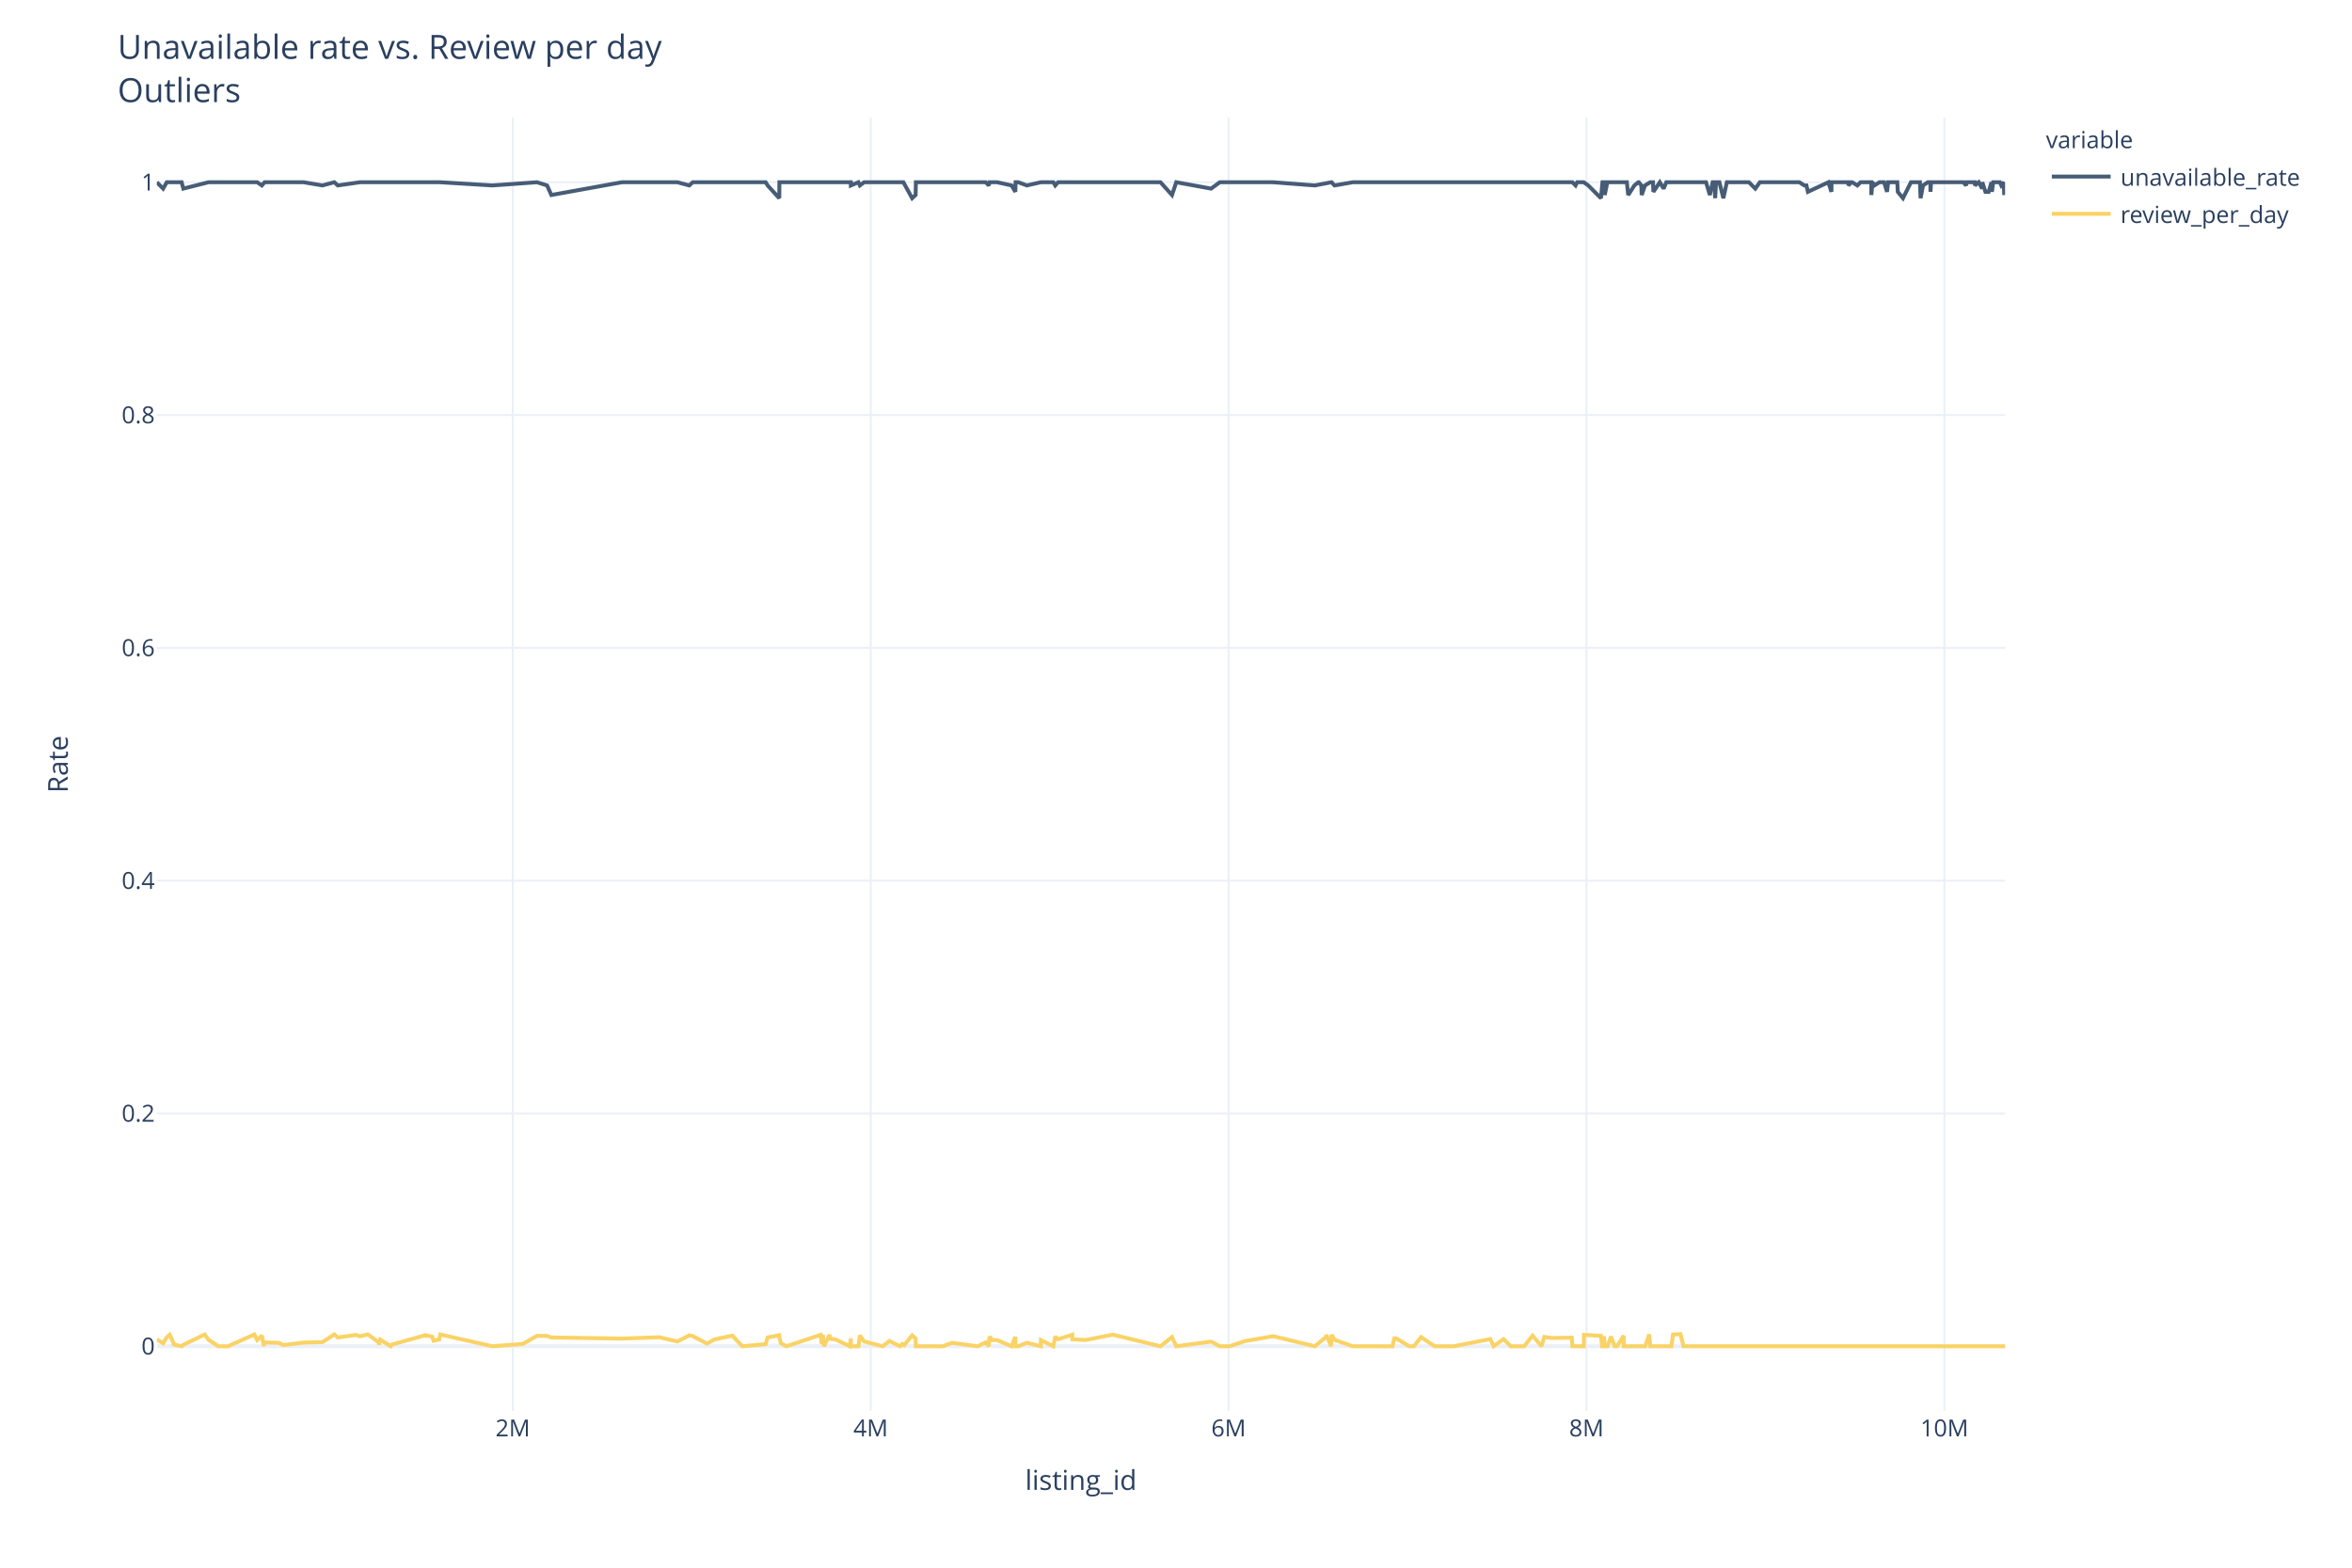
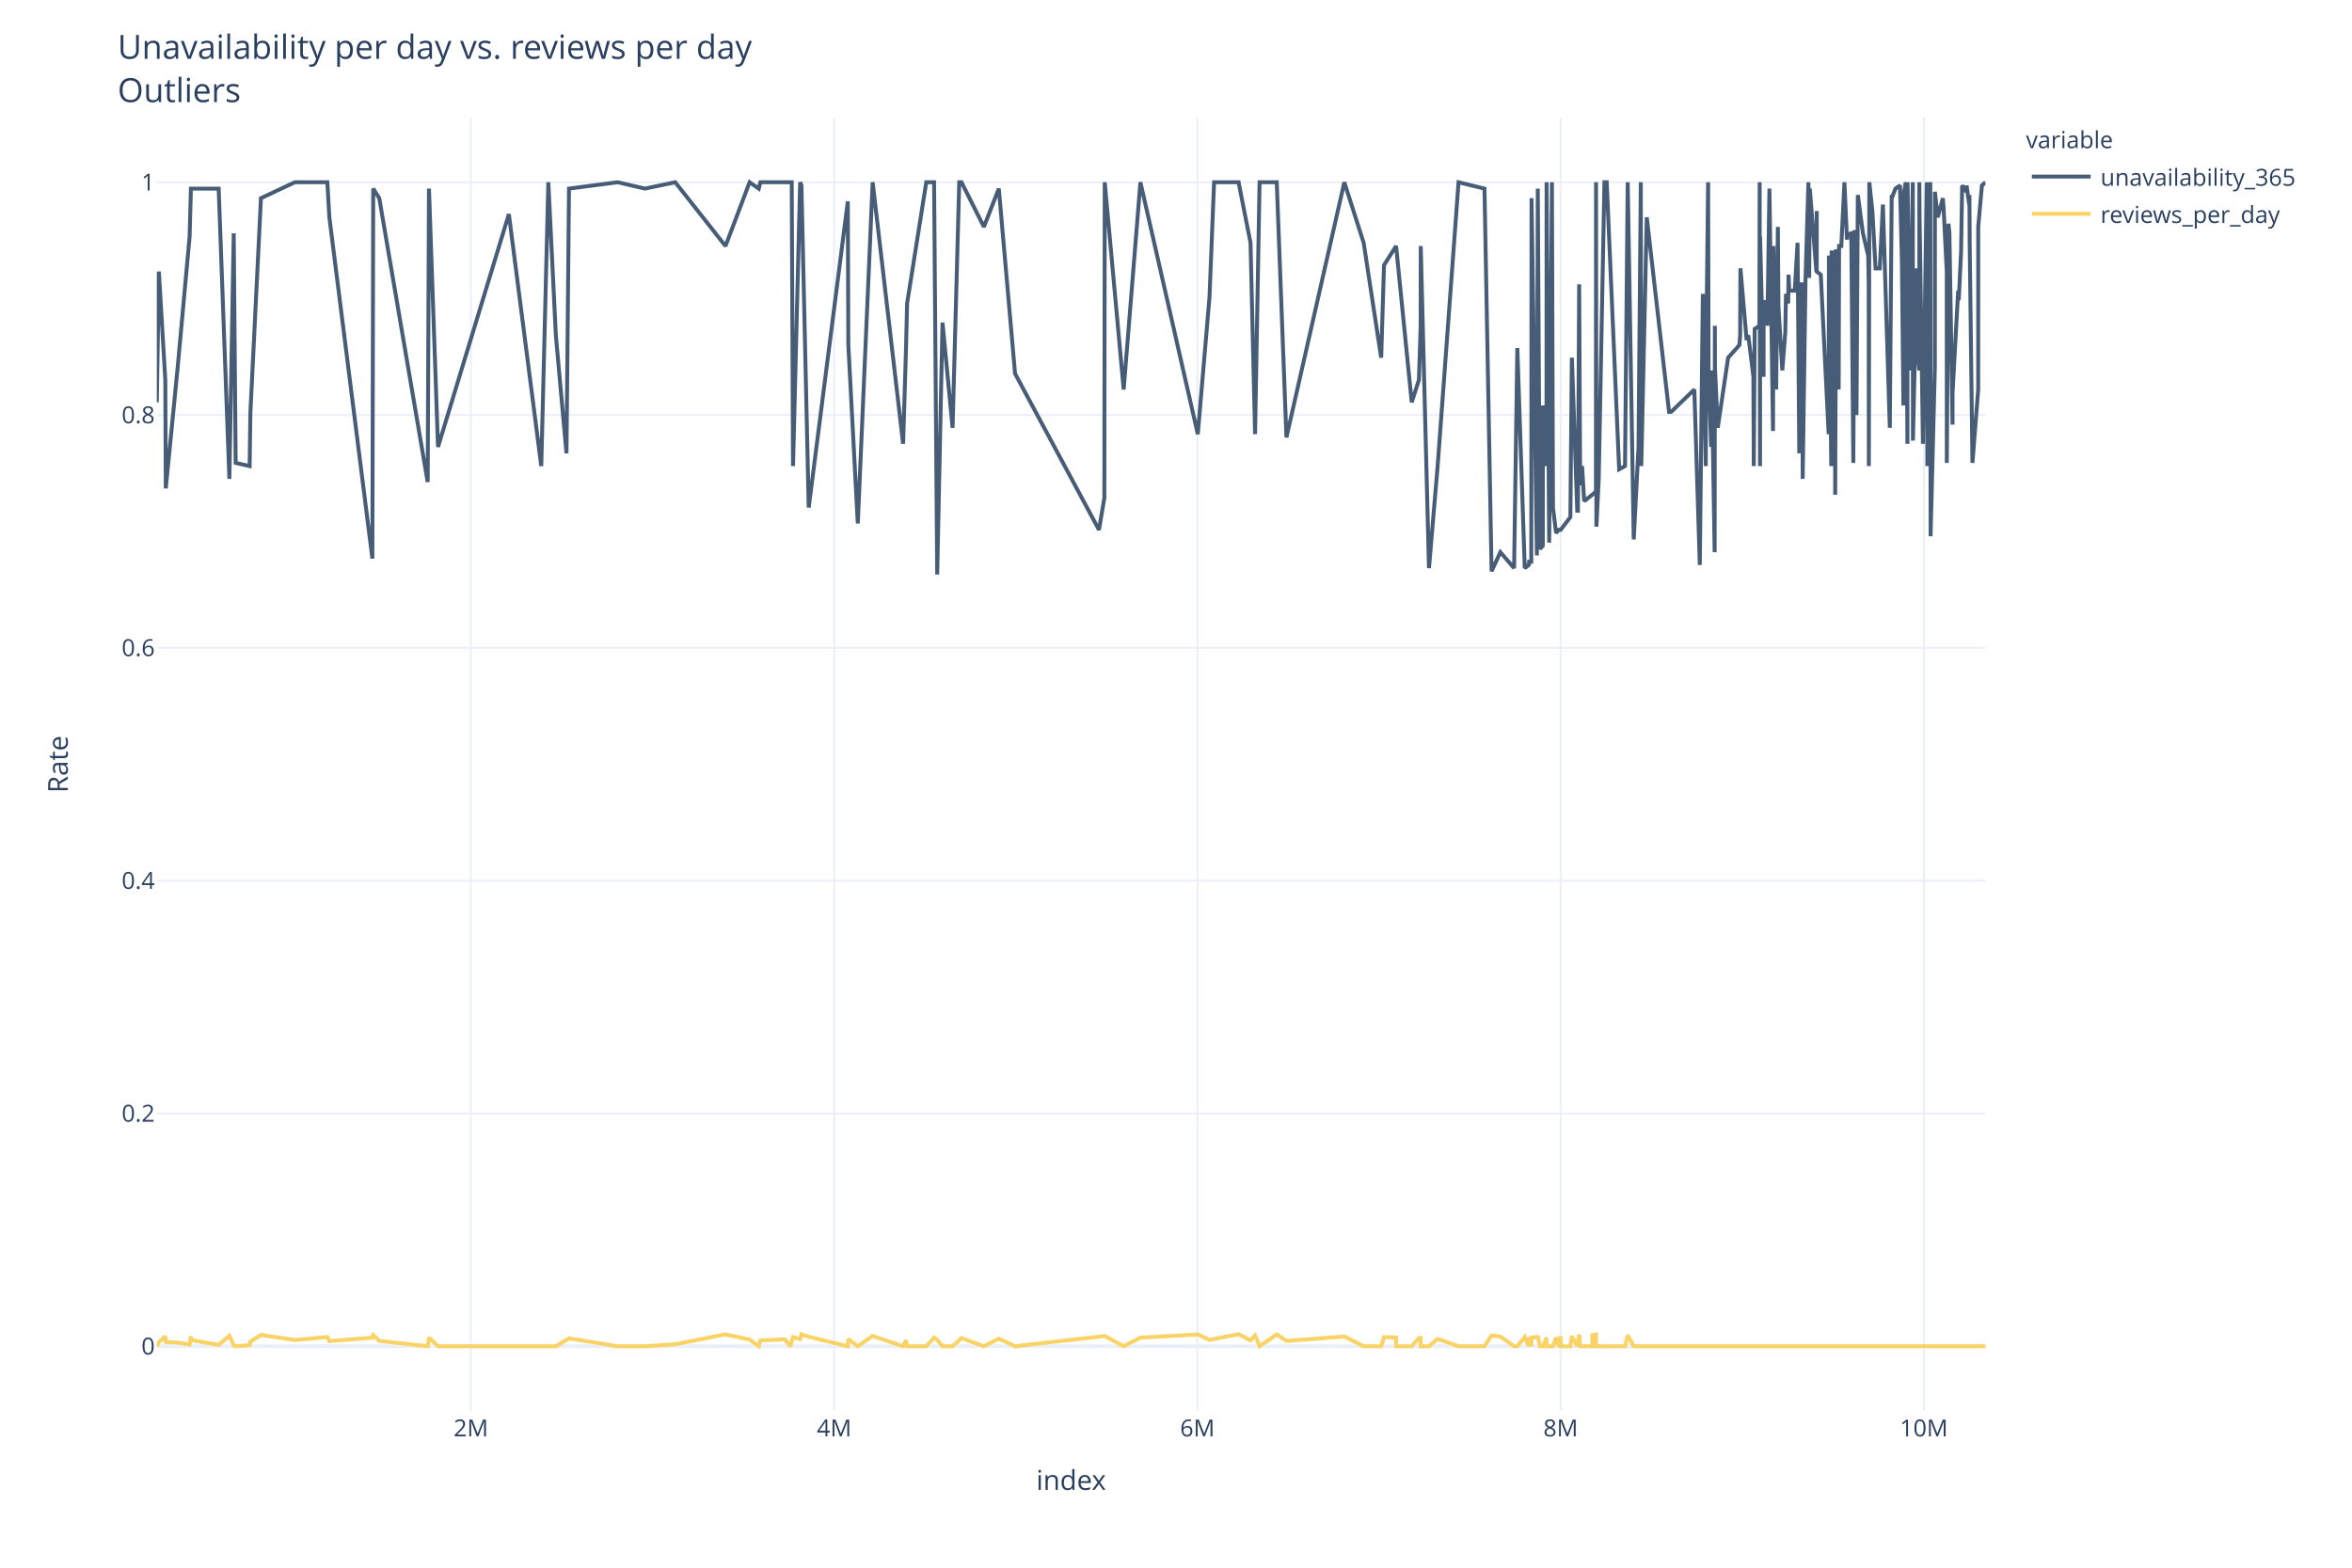
<svg xmlns="http://www.w3.org/2000/svg" class="main-svg" width="1200" height="800" style="" viewBox="0 0 1200 800">
  <rect x="0" y="0" width="1200" height="800" style="fill: rgb(255, 255, 255); fill-opacity: 1;" />
-   <defs id="defs-f51dd3">
+   <defs id="defs-553930">
    <g class="clips">
-       <clipPath id="clipf51dd3xyplot" class="plotclip">
-         <rect width="943" height="660" />
+       <clipPath id="clip553930xyplot" class="plotclip">
+         <rect width="933" height="660" />
      </clipPath>
-       <clipPath class="axesclip" id="clipf51dd3x">
-         <rect x="80" y="0" width="943" height="800" />
+       <clipPath class="axesclip" id="clip553930x">
+         <rect x="80" y="0" width="933" height="800" />
      </clipPath>
-       <clipPath class="axesclip" id="clipf51dd3y">
+       <clipPath class="axesclip" id="clip553930y">
        <rect x="0" y="60" width="1200" height="660" />
      </clipPath>
-       <clipPath class="axesclip" id="clipf51dd3xy">
-         <rect x="80" y="60" width="943" height="660" />
+       <clipPath class="axesclip" id="clip553930xy">
+         <rect x="80" y="60" width="933" height="660" />
      </clipPath>
    </g>
    <g class="gradients" />
  </defs>
  <g class="bglayer" />
  <g class="layer-below">
    <g class="imagelayer" />
    <g class="shapelayer" />
  </g>
  <g class="cartesianlayer">
    <g class="subplot xy">
      <g class="layer-subplot">
        <g class="shapelayer" />
        <g class="imagelayer" />
      </g>
      <g class="gridlayer">
        <g class="x">
-           <path class="xgrid crisp" transform="translate(261.63,0)" d="M0,60v660" style="stroke: rgb(235, 240, 248); stroke-opacity: 1; stroke-width: 1px;" />
-           <path class="xgrid crisp" transform="translate(444.23,0)" d="M0,60v660" style="stroke: rgb(235, 240, 248); stroke-opacity: 1; stroke-width: 1px;" />
-           <path class="xgrid crisp" transform="translate(626.83,0)" d="M0,60v660" style="stroke: rgb(235, 240, 248); stroke-opacity: 1; stroke-width: 1px;" />
-           <path class="xgrid crisp" transform="translate(809.43,0)" d="M0,60v660" style="stroke: rgb(235, 240, 248); stroke-opacity: 1; stroke-width: 1px;" />
-           <path class="xgrid crisp" transform="translate(992.04,0)" d="M0,60v660" style="stroke: rgb(235, 240, 248); stroke-opacity: 1; stroke-width: 1px;" />
+           <path class="xgrid crisp" transform="translate(240.27,0)" d="M0,60v660" style="stroke: rgb(235, 240, 248); stroke-opacity: 1; stroke-width: 1px;" />
+           <path class="xgrid crisp" transform="translate(425.6,0)" d="M0,60v660" style="stroke: rgb(235, 240, 248); stroke-opacity: 1; stroke-width: 1px;" />
+           <path class="xgrid crisp" transform="translate(610.92,0)" d="M0,60v660" style="stroke: rgb(235, 240, 248); stroke-opacity: 1; stroke-width: 1px;" />
+           <path class="xgrid crisp" transform="translate(796.25,0)" d="M0,60v660" style="stroke: rgb(235, 240, 248); stroke-opacity: 1; stroke-width: 1px;" />
+           <path class="xgrid crisp" transform="translate(981.57,0)" d="M0,60v660" style="stroke: rgb(235, 240, 248); stroke-opacity: 1; stroke-width: 1px;" />
        </g>
        <g class="y">
-           <path class="ygrid crisp" transform="translate(0,568.2)" d="M80,0h943" style="stroke: rgb(235, 240, 248); stroke-opacity: 1; stroke-width: 1px;" />
-           <path class="ygrid crisp" transform="translate(0,449.4)" d="M80,0h943" style="stroke: rgb(235, 240, 248); stroke-opacity: 1; stroke-width: 1px;" />
-           <path class="ygrid crisp" transform="translate(0,330.6)" d="M80,0h943" style="stroke: rgb(235, 240, 248); stroke-opacity: 1; stroke-width: 1px;" />
-           <path class="ygrid crisp" transform="translate(0,211.8)" d="M80,0h943" style="stroke: rgb(235, 240, 248); stroke-opacity: 1; stroke-width: 1px;" />
-           <path class="ygrid crisp" transform="translate(0,93)" d="M80,0h943" style="stroke: rgb(235, 240, 248); stroke-opacity: 1; stroke-width: 1px;" />
+           <path class="ygrid crisp" transform="translate(0,568.2)" d="M80,0h933" style="stroke: rgb(235, 240, 248); stroke-opacity: 1; stroke-width: 1px;" />
+           <path class="ygrid crisp" transform="translate(0,449.4)" d="M80,0h933" style="stroke: rgb(235, 240, 248); stroke-opacity: 1; stroke-width: 1px;" />
+           <path class="ygrid crisp" transform="translate(0,330.6)" d="M80,0h933" style="stroke: rgb(235, 240, 248); stroke-opacity: 1; stroke-width: 1px;" />
+           <path class="ygrid crisp" transform="translate(0,211.8)" d="M80,0h933" style="stroke: rgb(235, 240, 248); stroke-opacity: 1; stroke-width: 1px;" />
+           <path class="ygrid crisp" transform="translate(0,93)" d="M80,0h933" style="stroke: rgb(235, 240, 248); stroke-opacity: 1; stroke-width: 1px;" />
        </g>
      </g>
      <g class="zerolinelayer">
-         <path class="yzl zl crisp" transform="translate(0,687)" d="M80,0h943" style="stroke: rgb(235, 240, 248); stroke-opacity: 1; stroke-width: 2px;" />
+         <path class="yzl zl crisp" transform="translate(0,687)" d="M80,0h933" style="stroke: rgb(235, 240, 248); stroke-opacity: 1; stroke-width: 2px;" />
      </g>
      <path class="xlines-below" />
      <path class="ylines-below" />
      <g class="overlines-below" />
      <g class="xaxislayer-below" />
      <g class="yaxislayer-below" />
      <g class="overaxes-below" />
-       <g class="plot" transform="translate(80,60)" clip-path="url('#clipf51dd3xyplot')">
+       <g class="plot" transform="translate(80,60)" clip-path="url('#clip553930xyplot')">
        <g class="scatterlayer mlayer">
-           <g class="trace scatter trace9006c9" style="stroke-miterlimit: 2; opacity: 1;">
+           <g class="trace scatter tracef62af7" style="stroke-miterlimit: 2; opacity: 1;">
            <g class="fills" />
            <g class="errorbars" />
            <g class="lines">
-               <path class="js-line" d="M0,33L3.23,36.25L5.1,33L12.67,33L13.54,36.25L26.4,33L31.39,33L51.22,33L53.62,34.63L55,33L62.21,33L74.89,33L84.52,34.63L90.58,33L92.35,34.63L103.62,33L107.72,33L144.6,33L171.2,34.63L193.94,33L199.12,34.63L201.29,39.51L237.34,33L265.58,33L271.65,34.63L273.46,33L280.75,33L310.65,33L311.65,34.63L317.58,41.14L317.65,33L354.09,33L354.1,34.63L354.12,33L354.12,34.63L357.96,33L358.72,34.63L360.88,33L380.91,33L385.38,41.14L387.14,39.51L387.29,33L422.93,33L424.47,34.63L424.88,33L425.97,33L428.7,33L436.12,34.63L438.02,37.88L438.15,33L439.52,33L443.91,34.63L451.06,33L457.43,33L458.39,34.63L459.84,33L512.08,33L517.96,39.51L520.13,33L537.92,36.25L542.35,33L547.31,33L569.61,33L590.81,34.63L599.37,33L600.87,34.63L610.22,33L624.44,33L722.26,33L723.86,34.63L724.69,33L728.02,33L730.33,34.63L736.82,41.14L737.58,33L738.35,33L738.73,39.51L740.07,33L750.03,33L750.72,39.51L753.87,34.63L755.9,33L756.12,33L757.43,34.63L757.59,39.51L759.28,34.63L761.99,33L763.37,33L763.56,37.88L766.84,33L768.8,36.25L770.16,33L790.43,33L792.37,39.51L793.8,33L794.71,33L795.07,41.14L795.55,33L797.25,33L799.26,41.14L801.04,33L803.83,33L812.29,33L815.56,36.25L817.9,33L822.06,33L838.03,33L840.58,34.63L841.65,34.63L842.42,37.88L852.86,33L854.39,37.88L854.47,33L858.1,33L863.05,33L863.07,34.63L864.56,33L865,33L867.63,34.63L869.24,33L874.76,33L874.77,39.51L875.33,33L876.35,34.63L878.89,33L881.29,33L882.76,37.88L883.35,33L888.01,33L888.25,37.88L890.91,41.14L894.98,33L899.57,33L899.88,41.14L901.14,34.63L903.58,33L904.86,33L904.94,37.88L905.23,33L909.35,33L921.72,33L923.11,34.63L923.35,33L924.99,33L927.61,33L927.62,34.63L929.58,33L931.3,36.25L931.38,33L932.98,37.88L934.63,37.88L936.05,33L936.27,37.88L936.94,33L940.33,33L941.09,34.63L942.36,33L942.55,39.51L943,33" style="vector-effect: non-scaling-stroke; fill: none; stroke: rgb(71, 92, 118); stroke-opacity: 1; stroke-width: 2px; opacity: 1;" />
+               <path class="js-line" d="M0,145.29L1.06,78.57L4.34,133.9L4.58,189.23L10.66,127.39L16.74,60.67L17.4,36.25L31.56,36.25L37.03,184.35L39.25,59.04L40.23,176.21L47.36,177.84L47.76,150.17L53.14,41.14L70.43,33L87.02,33L88.04,50.9L109.99,225.03L110.42,36.25L113.5,41.14L138.21,185.98L138.86,36.25L143.48,168.07L179.62,49.27L196.16,177.84L199.76,33L203.6,111.12L209.02,171.33L210.3,36.25L235.18,33L249.07,36.25L264.51,33L290.15,65.55L302.46,33L307.12,36.25L307.94,33L320.47,33L323.94,33L324.6,177.84L328.24,33L328.9,34.63L332.61,198.99L352.56,42.76L352.82,116L357.65,207.13L365.23,33L380.77,166.45L382.26,117.62L382.81,94.84L392.59,33L396.57,33L398.16,233.17L400.87,104.61L406.01,158.31L409.41,33L410.57,33L421.99,55.78L429.6,36.25L437.88,130.64L480.7,210.39L483.45,194.11L483.64,33L493.3,138.78L501.84,33L531.12,161.56L537.09,91.59L539.43,33L550.47,33L551.93,33L558.02,63.92L560.34,161.56L562.64,33L571.4,33L576.34,163.19L605.88,33L615.75,63.92L624.68,122.51L626.13,75.31L632.29,65.55L640.27,145.29L643.93,133.9L644.83,106.23L644.87,65.55L649.07,229.92L653.49,177.84L664.15,33L677.39,36.25L681.01,231.54L685.48,221.78L692.5,229.92L694.15,117.62L697.93,229.92L700.02,228.29L700.18,226.66L701.26,226.66L701.4,41.14L704.13,223.41L704.58,36.25L705.67,220.15L707.14,218.52L707.19,146.92L709.03,177.84L709.08,33L710.4,216.9L711.8,33L712.33,198.99L713.93,212.01L715.21,210.39L716.25,210.39L716.25,210.39L721.21,203.88L721.97,122.51L724.72,200.62L725.07,200.62L725.7,85.08L726.21,187.6L727.19,177.84L728.25,195.74L732.36,192.48L734.25,190.86L734.31,33L734.49,208.76L735.68,184.35L738.58,33L739.76,33L746.1,179.47L749.09,177.84L750.47,33L753.54,215.27L755.98,168.07L757.14,33L757.39,177.84L760.19,50.9L771.56,150.17L772.63,150.17L784.45,138.78L787.25,228.29L788.79,89.96L790.3,177.84L790.37,132.27L791.49,33L791.73,132.27L793.05,168.07L793.26,129.02L794.82,221.78L794.93,106.23L794.97,127.39L796.4,158.31L801.7,122.51L806.11,117.62L807.47,116L807.83,111.12L807.97,76.94L811.06,112.74L811.23,112.74L811.98,111.12L814.6,132.27L814.78,177.84L815.25,107.86L817.66,106.23L817.78,33L817.97,177.84L818,60.67L819.78,132.27L819.81,93.21L821.56,101.35L821.74,106.23L822.77,36.25L824.6,159.94L824.79,65.55L826.21,138.78L827.07,55.78L827.36,96.47L829.34,129.02L830.86,109.49L831.18,91.59L831.25,89.96L832.35,94.84L832.53,80.19L832.88,88.33L835.07,88.33L835.68,88.33L837.12,63.92L838,171.33L838.02,94.84L838.19,85.08L839.6,85.08L839.73,184.35L841.19,81.82L842.67,33L843.06,81.82L843.37,36.25L846.72,78.57L846.91,47.65L846.91,78.57L848.97,80.19L852.99,161.56L853.13,70.43L854.32,177.84L854.5,68.8L856.14,68.8L856.32,192.48L856.79,67.18L858.1,138.78L858.3,65.55L859.44,65.55L861.04,33L862.34,62.29L862.47,60.67L864.27,59.04L864.52,59.04L865.57,176.21L866.18,57.41L867.19,151.8L867.87,39.51L870.48,59.04L873.15,70.43L873.43,85.08L873.49,177.84L873.73,33L875.29,47.65L876.91,76.94L879.07,76.94L880.67,44.39L884.19,158.31L885.15,39.51L885.16,41.14L887.06,36.25L889.4,34.63L890.36,73.68L891.12,146.92L891.23,39.51L892.34,33L892.34,41.14L893.18,166.45L893.25,33L894.36,129.02L895.92,33L895.99,164.82L898,76.94L898.01,116L899.23,129.02L899.26,33L899.36,49.27L901.09,166.45L903.05,33L903.34,177.84L903.5,33L904.04,54.16L904.45,166.45L904.84,33L904.99,213.64L907.17,127.39L907.2,37.88L908.64,50.9L911.25,41.14L911.62,46.02L913.25,78.57L913.27,176.21L914.12,54.16L914.6,59.04L916.19,156.68L916.2,140.41L919.07,88.33L919.36,93.21L920.54,68.8L921.09,34.63L923.35,37.88L923.36,34.63L924.7,44.39L924.81,39.51L924.94,63.92L926.35,176.21L929.29,138.78L929.3,55.78L931.18,34.63L933,33" style="vector-effect: non-scaling-stroke; fill: none; stroke: rgb(71, 92, 118); stroke-opacity: 1; stroke-width: 2px; opacity: 1;" />
            </g>
            <g class="points" />
            <g class="text" />
          </g>
-           <g class="trace scatter trace195fa1" style="stroke-miterlimit: 2; opacity: 1;">
+           <g class="trace scatter trace383054" style="stroke-miterlimit: 2; opacity: 1;">
            <g class="fills" />
            <g class="errorbars" />
            <g class="lines">
-               <path class="js-line" d="M0,623.49L3.23,625.48L5.1,622.41L6.58,621.14L8.51,625.25L8.51,626.5L8.93,626.18L12.67,627L13.54,626.27L24.42,621L26.4,623.71L31.39,627L36.32,627L49.77,620.99L51.22,623.84L53.62,621.58L54.65,627L54.66,624.68L55,625.07L62.21,625.26L64.47,626.4L74.89,625.14L84.52,624.9L90.58,620.95L92.35,622.52L101.64,621.24L103.62,621.92L107.72,620.95L113.31,625.08L113.32,626.26L114,623.59L119.35,627L119.87,626.17L137.04,621.35L137.85,622.17L137.95,621.5L140.54,622.13L141.21,624.21L144.14,623.5L144.6,621L171.2,627L186.76,625.83L193.94,621.68L199.12,621.74L201.29,622.53L237.34,623.09L256.35,622.4L265.58,624.57L271.65,621.46L273.46,621.83L280.75,625.66L284.45,623.53L292.1,621.92L293.63,621.62L298.74,627L310.65,625.93L311.65,622.51L317.58,621.39L317.65,622.47L318.35,625.45L321.28,627L338.71,621.17L339.25,625.84L339.77,621.14L340.37,627L343.25,621.15L343.6,623.19L346.26,623.51L353.55,627L354.09,623.01L354.12,627L357.96,627L358.72,621.45L360.88,624.58L370.29,627L373.82,624.32L379.13,627L380.77,625.45L380.91,627L385.38,621.41L387.14,623.03L387.29,627L401.04,627L405.7,625.27L418.79,627L422.93,625.03L424.47,627L424.88,622.01L426.21,623.81L428.7,623.86L436.12,627L438.02,622.21L438.15,627L439.52,627L443.91,625.23L451.04,627L451.06,623.89L457.43,627L458.39,622.03L459.84,623.44L467.07,621.12L467.07,623.47L473.96,623.81L487.74,621.09L512.08,627L517.96,622.29L520.13,627L537.92,624.62L542.35,627L547.31,627L555.39,624.32L569.61,621.88L590.81,627L596.61,622.25L596.64,621.12L599.1,627L599.37,621.12L600.87,623.75L610.22,627L624.44,627L630.48,627L631.36,623.01L632.28,622.96L638.98,627L641.33,627L645.07,622.36L651.93,627L661.76,627L680.35,623.33L682.03,627L687.08,623.36L690.82,627L697.62,627L701.93,621.6L706.5,627L707.88,622.25L711.87,622.79L721.92,622.63L722.26,627L723.86,627L728.04,627L728.13,621.18L736.82,621.7L737.38,627L737.58,627L738.35,621.92L738.73,627L740.07,627L740.24,627L741.9,622.01L743.81,627L745.02,627L748.41,621.6L748.42,627L759.36,627L761.43,620.94L761.99,627L763.37,627L772.77,627L773.58,621L777.44,620.81L778.86,627L943,627" style="vector-effect: non-scaling-stroke; fill: none; stroke: rgb(250, 211, 102); stroke-opacity: 1; stroke-width: 2px; opacity: 1;" />
+               <path class="js-line" d="M0,627L1.06,624.92L4.34,621.94L4.58,624.84L10.66,625.13L16.74,626.08L17.4,621.85L17.4,624.29L17.4,623.84L31.56,626.29L37.03,621.61L39.25,626.48L40.23,627L47.36,626.41L47.76,624.66L53.14,621.23L70.43,623.83L87.02,622.29L88.04,624.37L109.99,622.65L110.42,621.28L113.5,624.24L138.21,627L138.86,622.58L143.48,627L179.62,627L203.6,627L209.02,623.77L210.3,622.97L235.18,627L249.07,627L264.51,625.98L290.15,620.94L302.46,623.58L307.12,627L307.94,624.02L320.47,623.49L323.27,627L324.6,622.34L328.24,623.31L328.9,620.93L332.61,622.16L352.56,627L352.82,623.31L357.65,627L365.23,621.73L380.77,627L382.26,623.97L382.81,627L392.59,627L396.57,622.57L398.16,623.76L400.87,627L406.01,627L410.57,622.86L421.99,627L429.6,623.12L437.88,627L483.64,621.77L493.3,627L501.84,622.6L531.12,621L537.09,623.75L539.43,623.31L551.93,620.84L558.02,624L560.34,621.5L562.64,627L571.4,620.94L576.34,624.29L605.88,622.01L615.75,627L624.68,627L626.13,622.32L632.27,622.5L632.29,627L640.27,627L643.93,622.85L644.83,622.79L644.87,627L649.07,627L653.49,623.26L664.15,627L677.39,627L681.01,621.5L685.48,622.05L692.5,627L694.15,627L697.93,622.29L700.02,627L700.18,622.36L701.26,627L701.4,622.57L704.13,622.29L704.58,621.79L705.67,627L707.19,627L709.03,622.63L709.08,627L710.4,627L712.33,627L713.93,622.6L715.21,627L716.22,621.79L716.25,627L721.21,627L721.97,621.83L724.72,627L725.7,621.06L726.21,627L732.36,627L732.41,621.34L734.25,621L734.31,627L749.09,627L750.47,621.4L753.54,627L755.98,627L933,627" style="vector-effect: non-scaling-stroke; fill: none; stroke: rgb(250, 211, 102); stroke-opacity: 1; stroke-width: 2px; opacity: 1;" />
            </g>
            <g class="points" />
            <g class="text" />
          </g>
        </g>
      </g>
      <g class="overplot" />
      <path class="xlines-above crisp" d="M0,0" style="fill: none;" />
      <path class="ylines-above crisp" d="M0,0" style="fill: none;" />
      <g class="overlines-above" />
      <g class="xaxislayer-above">
        <g class="xtick">
-           <text text-anchor="middle" x="0" y="733" transform="translate(261.63,0)" style="font-family: 'Open Sans', verdana, arial, sans-serif; font-size: 12px; fill: rgb(42, 63, 95); fill-opacity: 1; white-space: pre;">2M</text>
+           <text text-anchor="middle" x="0" y="733" transform="translate(240.27,0)" style="font-family: 'Open Sans', verdana, arial, sans-serif; font-size: 12px; fill: rgb(42, 63, 95); fill-opacity: 1; white-space: pre;">2M</text>
        </g>
        <g class="xtick">
-           <text text-anchor="middle" x="0" y="733" transform="translate(444.23,0)" style="font-family: 'Open Sans', verdana, arial, sans-serif; font-size: 12px; fill: rgb(42, 63, 95); fill-opacity: 1; white-space: pre;">4M</text>
+           <text text-anchor="middle" x="0" y="733" transform="translate(425.6,0)" style="font-family: 'Open Sans', verdana, arial, sans-serif; font-size: 12px; fill: rgb(42, 63, 95); fill-opacity: 1; white-space: pre;">4M</text>
        </g>
        <g class="xtick">
-           <text text-anchor="middle" x="0" y="733" transform="translate(626.83,0)" style="font-family: 'Open Sans', verdana, arial, sans-serif; font-size: 12px; fill: rgb(42, 63, 95); fill-opacity: 1; white-space: pre;">6M</text>
+           <text text-anchor="middle" x="0" y="733" transform="translate(610.92,0)" style="font-family: 'Open Sans', verdana, arial, sans-serif; font-size: 12px; fill: rgb(42, 63, 95); fill-opacity: 1; white-space: pre;">6M</text>
        </g>
        <g class="xtick">
-           <text text-anchor="middle" x="0" y="733" transform="translate(809.43,0)" style="font-family: 'Open Sans', verdana, arial, sans-serif; font-size: 12px; fill: rgb(42, 63, 95); fill-opacity: 1; white-space: pre;">8M</text>
+           <text text-anchor="middle" x="0" y="733" transform="translate(796.25,0)" style="font-family: 'Open Sans', verdana, arial, sans-serif; font-size: 12px; fill: rgb(42, 63, 95); fill-opacity: 1; white-space: pre;">8M</text>
        </g>
        <g class="xtick">
-           <text text-anchor="middle" x="0" y="733" transform="translate(992.04,0)" style="font-family: 'Open Sans', verdana, arial, sans-serif; font-size: 12px; fill: rgb(42, 63, 95); fill-opacity: 1; white-space: pre;">10M</text>
+           <text text-anchor="middle" x="0" y="733" transform="translate(981.57,0)" style="font-family: 'Open Sans', verdana, arial, sans-serif; font-size: 12px; fill: rgb(42, 63, 95); fill-opacity: 1; white-space: pre;">10M</text>
        </g>
      </g>
      <g class="yaxislayer-above">
        <g class="ytick">
          <text text-anchor="end" x="79" y="4.2" transform="translate(0,687)" style="font-family: 'Open Sans', verdana, arial, sans-serif; font-size: 12px; fill: rgb(42, 63, 95); fill-opacity: 1; white-space: pre;">0</text>
        </g>
        <g class="ytick">
          <text text-anchor="end" x="79" y="4.2" transform="translate(0,568.2)" style="font-family: 'Open Sans', verdana, arial, sans-serif; font-size: 12px; fill: rgb(42, 63, 95); fill-opacity: 1; white-space: pre;">0.2</text>
        </g>
        <g class="ytick">
          <text text-anchor="end" x="79" y="4.2" transform="translate(0,449.4)" style="font-family: 'Open Sans', verdana, arial, sans-serif; font-size: 12px; fill: rgb(42, 63, 95); fill-opacity: 1; white-space: pre;">0.4</text>
        </g>
        <g class="ytick">
          <text text-anchor="end" x="79" y="4.2" transform="translate(0,330.6)" style="font-family: 'Open Sans', verdana, arial, sans-serif; font-size: 12px; fill: rgb(42, 63, 95); fill-opacity: 1; white-space: pre;">0.6</text>
        </g>
        <g class="ytick">
          <text text-anchor="end" x="79" y="4.2" transform="translate(0,211.8)" style="font-family: 'Open Sans', verdana, arial, sans-serif; font-size: 12px; fill: rgb(42, 63, 95); fill-opacity: 1; white-space: pre;">0.8</text>
        </g>
        <g class="ytick">
          <text text-anchor="end" x="79" y="4.2" transform="translate(0,93)" style="font-family: 'Open Sans', verdana, arial, sans-serif; font-size: 12px; fill: rgb(42, 63, 95); fill-opacity: 1; white-space: pre;">1</text>
        </g>
      </g>
      <g class="overaxes-above" />
    </g>
  </g>
  <g class="polarlayer" />
  <g class="ternarylayer" />
  <g class="geolayer" />
  <g class="funnelarealayer" />
  <g class="pielayer" />
  <g class="treemaplayer" />
  <g class="sunburstlayer" />
  <g class="glimages" />
-   <defs id="topdefs-f51dd3">
+   <defs id="topdefs-553930">
    <g class="clips" />
-     <clipPath id="legendf51dd3">
-       <rect width="146" height="64" x="0" y="0" />
+     <clipPath id="legend553930">
+       <rect width="156" height="64" x="0" y="0" />
    </clipPath>
  </defs>
  <g class="layer-above">
    <g class="imagelayer" />
    <g class="shapelayer" />
  </g>
  <g class="infolayer">
-     <g class="legend" pointer-events="all" transform="translate(1041.86,60)">
-       <rect class="bg" shape-rendering="crispEdges" width="146" height="64" x="0" y="0" style="stroke: rgb(68, 68, 68); stroke-opacity: 1; fill: rgb(255, 255, 255); fill-opacity: 1; stroke-width: 0px;" />
-       <g class="scrollbox" transform="" clip-path="url('#legendf51dd3')">
+     <g class="legend" pointer-events="all" transform="translate(1031.66,60)">
+       <rect class="bg" shape-rendering="crispEdges" style="stroke: rgb(68, 68, 68); stroke-opacity: 1; fill: rgb(255, 255, 255); fill-opacity: 1; stroke-width: 0px;" width="156" height="64" x="0" y="0" />
+       <g class="scrollbox" transform="" clip-path="url('#legend553930')">
        <text class="legendtitletext" text-anchor="start" x="2" y="15.6" style="font-family: 'Open Sans', verdana, arial, sans-serif; font-size: 12px; fill: rgb(42, 63, 95); fill-opacity: 1; white-space: pre;">variable</text>
        <g class="groups" transform="">
          <g class="traces" transform="translate(0,30.1)" style="opacity: 1;">
-             <text class="legendtext" text-anchor="start" x="40" y="4.68" style="font-family: 'Open Sans', verdana, arial, sans-serif; font-size: 12px; fill: rgb(42, 63, 95); fill-opacity: 1; white-space: pre;">unavailable_rate</text>
+             <text class="legendtext" text-anchor="start" x="40" y="4.68" style="font-family: 'Open Sans', verdana, arial, sans-serif; font-size: 12px; fill: rgb(42, 63, 95); fill-opacity: 1; white-space: pre;">unavailability_365</text>
            <g class="layers" style="opacity: 1;">
              <g class="legendfill" />
              <g class="legendlines">
                <path class="js-line" d="M5,0h30" style="fill: none; stroke: rgb(71, 92, 118); stroke-opacity: 1; stroke-width: 2px;" />
              </g>
              <g class="legendsymbols">
                <g class="legendpoints" />
              </g>
            </g>
-             <rect class="legendtoggle" x="0" y="-9.5" width="140.25" height="19" style="fill: rgb(0, 0, 0); fill-opacity: 0;" />
+             <rect class="legendtoggle" x="0" y="-9.5" width="150.203" height="19" style="fill: rgb(0, 0, 0); fill-opacity: 0;" />
          </g>
        </g>
        <g class="groups" transform="">
          <g class="traces" transform="translate(0,49.1)" style="opacity: 1;">
-             <text class="legendtext" text-anchor="start" x="40" y="4.68" style="font-family: 'Open Sans', verdana, arial, sans-serif; font-size: 12px; fill: rgb(42, 63, 95); fill-opacity: 1; white-space: pre;">review_per_day</text>
+             <text class="legendtext" text-anchor="start" x="40" y="4.68" style="font-family: 'Open Sans', verdana, arial, sans-serif; font-size: 12px; fill: rgb(42, 63, 95); fill-opacity: 1; white-space: pre;">reviews_per_day</text>
            <g class="layers" style="opacity: 1;">
              <g class="legendfill" />
              <g class="legendlines">
                <path class="js-line" d="M5,0h30" style="fill: none; stroke: rgb(250, 211, 102); stroke-opacity: 1; stroke-width: 2px;" />
              </g>
              <g class="legendsymbols">
                <g class="legendpoints" />
              </g>
            </g>
-             <rect class="legendtoggle" x="0" y="-9.5" width="140.25" height="19" style="fill: rgb(0, 0, 0); fill-opacity: 0;" />
+             <rect class="legendtoggle" x="0" y="-9.5" width="150.203" height="19" style="fill: rgb(0, 0, 0); fill-opacity: 0;" />
          </g>
        </g>
      </g>
-       <rect class="scrollbar" rx="20" ry="3" width="0" height="0" x="0" y="0" style="fill: rgb(128, 139, 164); fill-opacity: 1;" />
+       <rect class="scrollbar" rx="20" ry="3" width="0" height="0" style="fill: rgb(128, 139, 164); fill-opacity: 1;" x="0" y="0" />
    </g>
    <g class="g-gtitle">
      <text class="gtitle" x="60" y="30" text-anchor="start" dy="0em" style="font-family: 'Open Sans', verdana, arial, sans-serif; font-size: 17px; fill: rgb(42, 63, 95); opacity: 1; font-weight: normal; white-space: pre;">
-         <tspan class="line" dy="0em" x="60" y="30">Unavailable rate vs. Review per day</tspan>
+         <tspan class="line" dy="0em" x="60" y="30">Unavailability per day vs. reviews per day</tspan>
        <tspan class="line" dy="1.3em" x="60" y="30">Outliers</tspan>
      </text>
    </g>
    <g class="g-xtitle">
-       <text class="xtitle" x="551.5" y="760.3" text-anchor="middle" style="font-family: 'Open Sans', verdana, arial, sans-serif; font-size: 14px; fill: rgb(42, 63, 95); opacity: 1; font-weight: normal; white-space: pre;">listing_id</text>
+       <text class="xtitle" x="546.5" y="760.3" text-anchor="middle" style="font-family: 'Open Sans', verdana, arial, sans-serif; font-size: 14px; fill: rgb(42, 63, 95); opacity: 1; font-weight: normal; white-space: pre;">index</text>
    </g>
    <g class="g-ytitle">
      <text class="ytitle" transform="rotate(-90,34.575,390)" x="34.575" y="390" text-anchor="middle" style="font-family: 'Open Sans', verdana, arial, sans-serif; font-size: 14px; fill: rgb(42, 63, 95); opacity: 1; font-weight: normal; white-space: pre;">Rate</text>
    </g>
  </g>
</svg>
